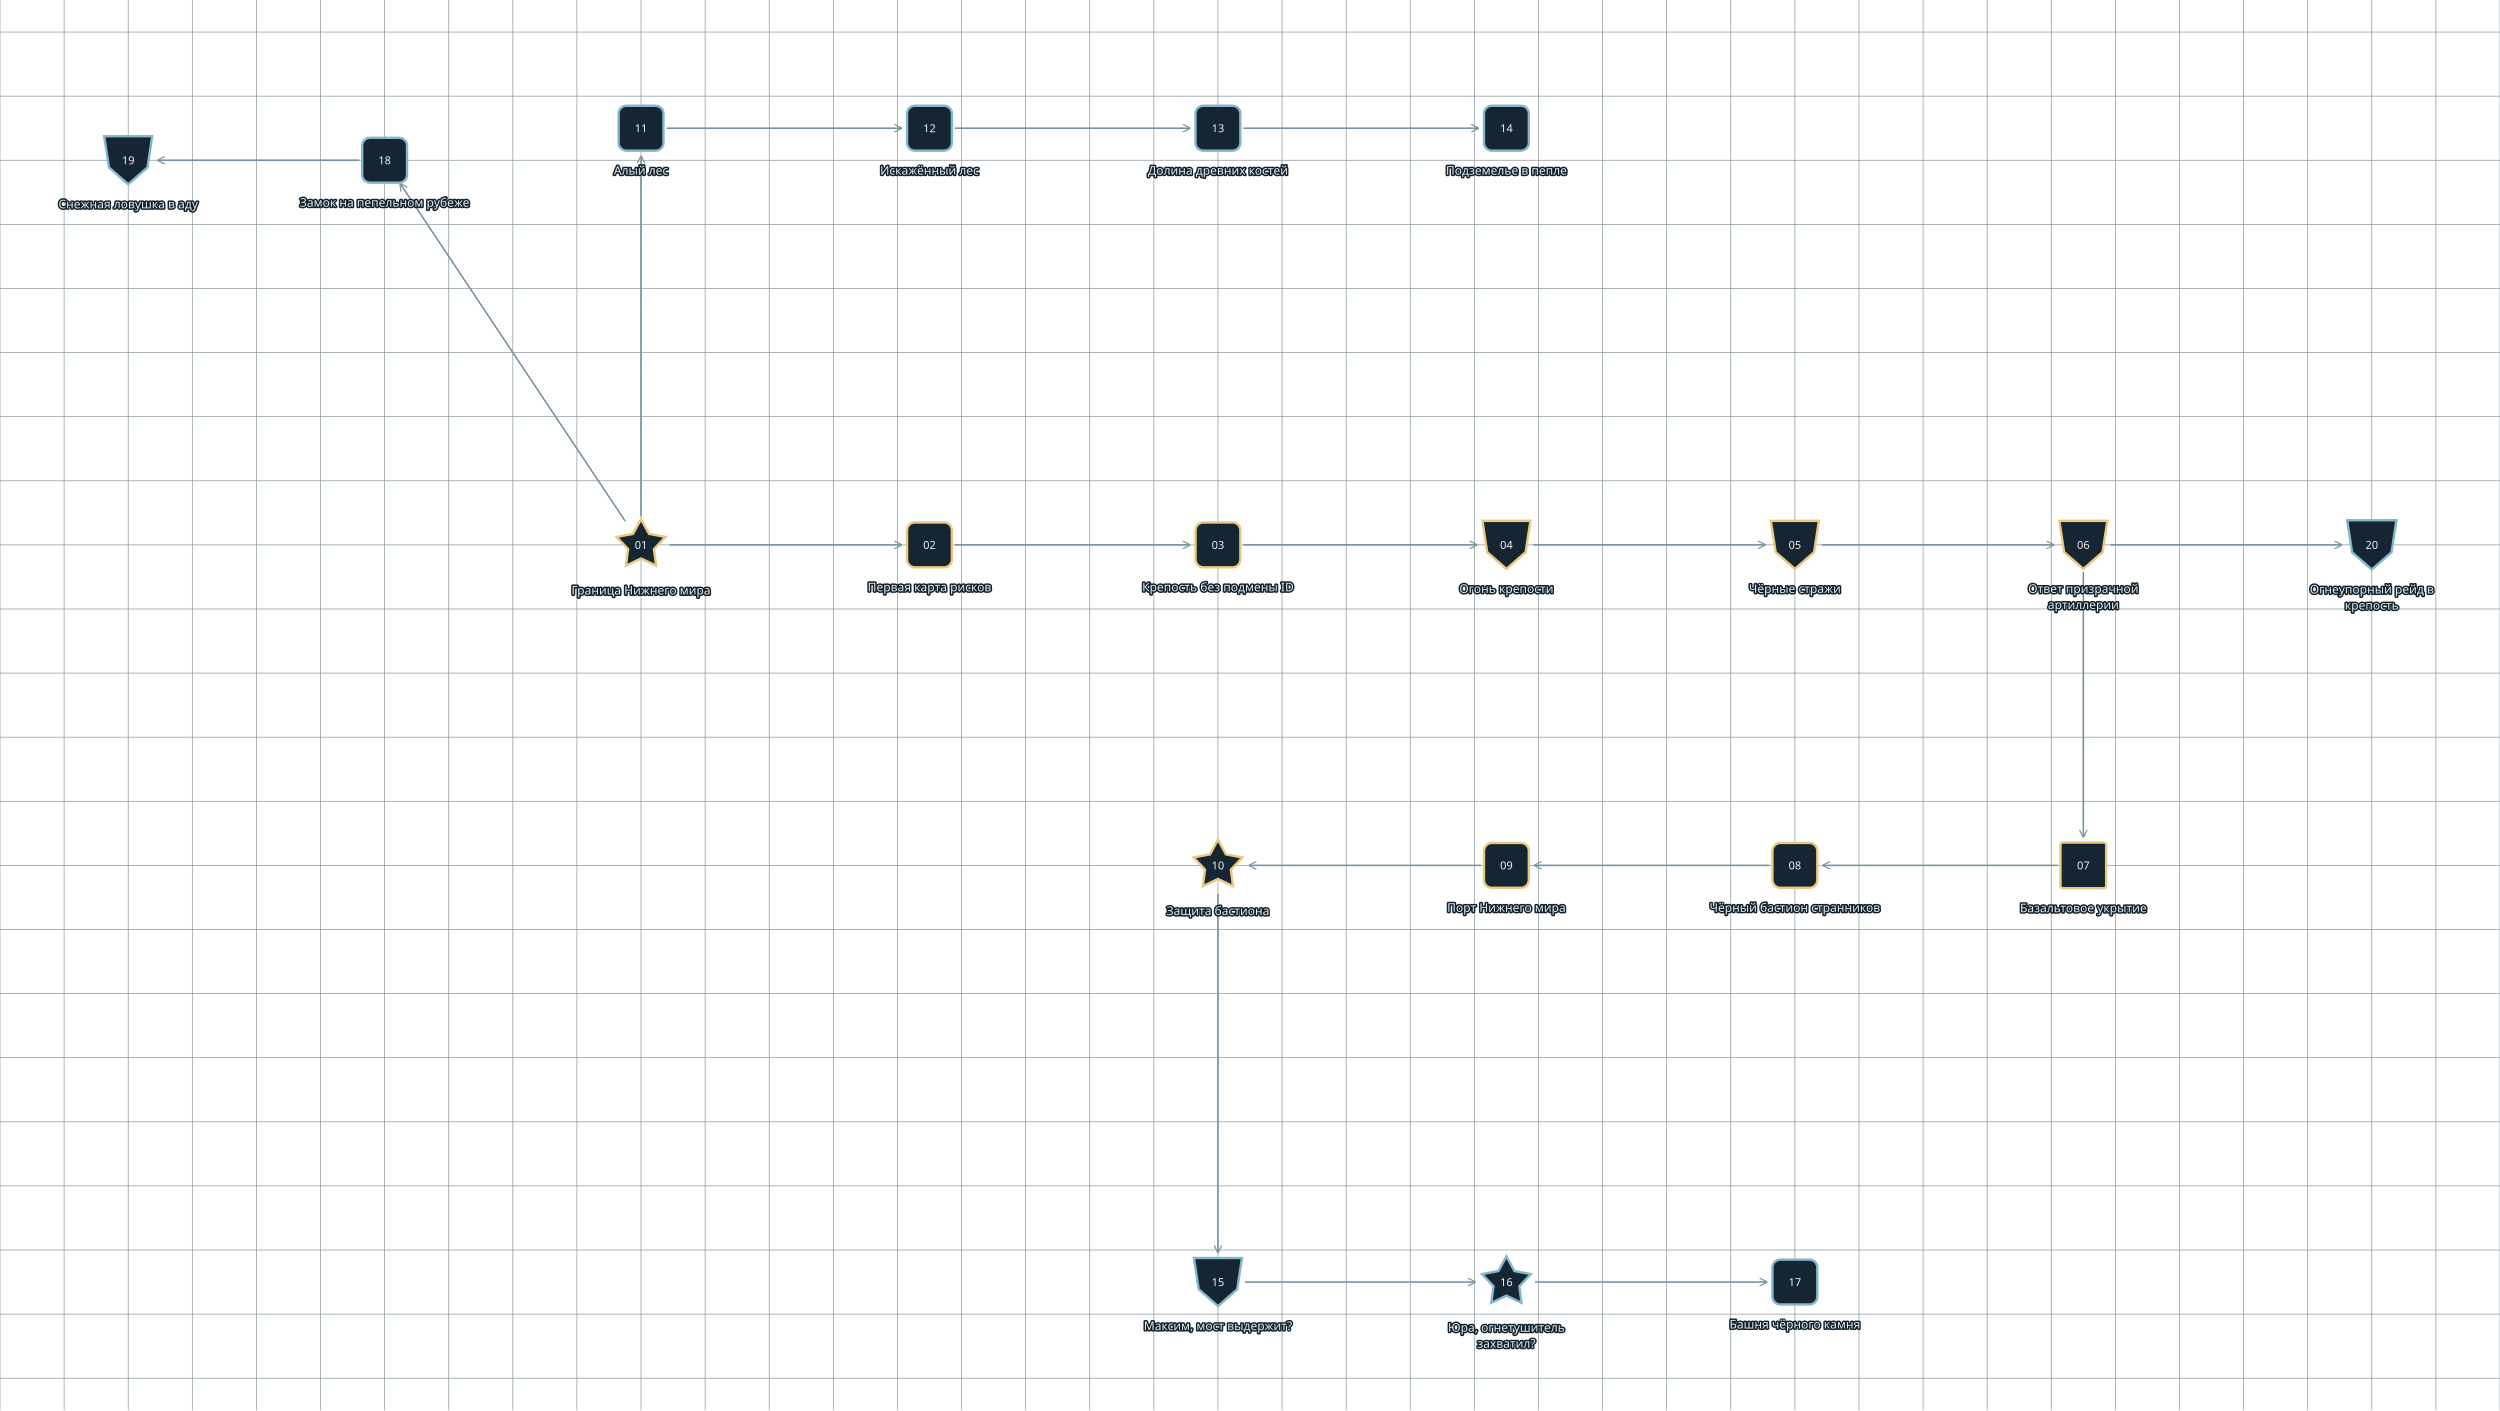
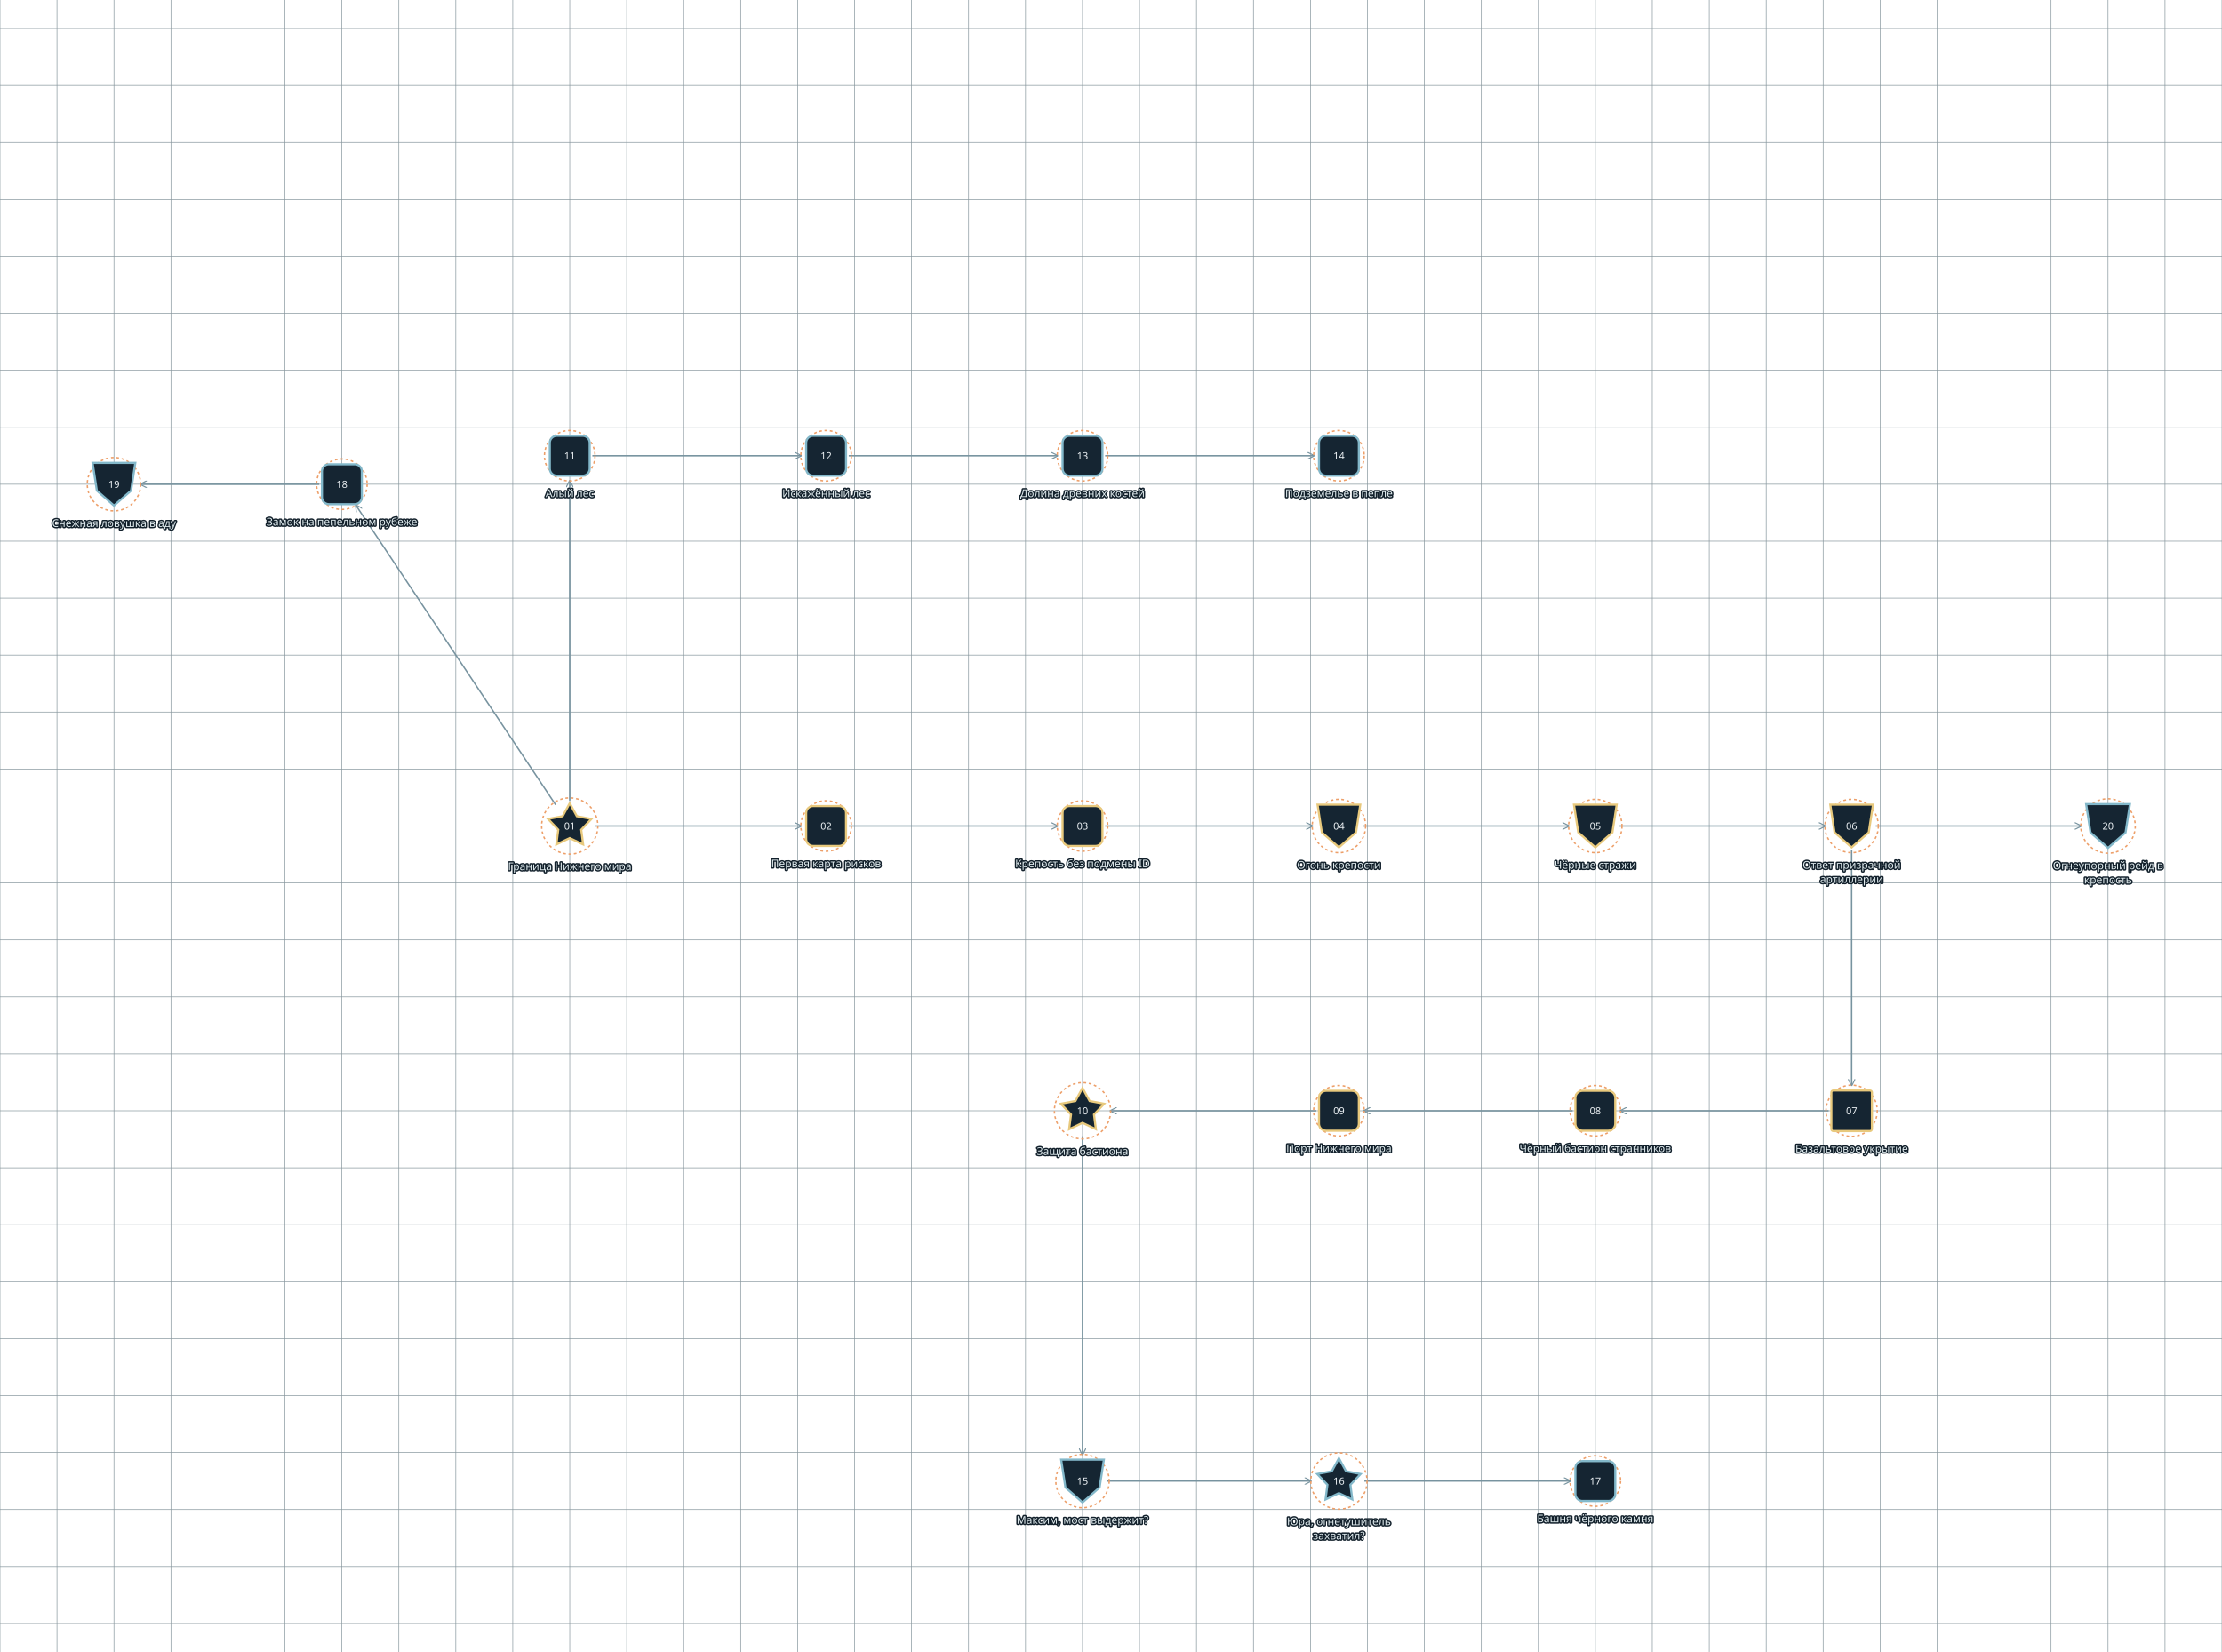
- <svg xmlns="http://www.w3.org/2000/svg" viewBox="-640.00 -544.00 2496.00 1408.00" width="2496.00" height="1408.00" role="img" aria-labelledby="nasledie_netheritage-before-title" data-quest-count="20">
+ <svg xmlns="http://www.w3.org/2000/svg" viewBox="-640.00 -928.00 2496.00 1856.00" width="2496.00" height="1856.00" role="img" aria-labelledby="nasledie_netheritage-before-title" data-quest-count="20">
  <defs>
    <marker id="nasledie_netheritage-before-arrow" markerWidth="8" markerHeight="8" refX="7" refY="4" orient="auto" markerUnits="userSpaceOnUse">
      <path d="M0,0 L8,4 L0,8" fill="none" stroke="#77939f" stroke-width="1.2" />
    </marker>
  </defs>
  <g fill="none" stroke="#24404d" stroke-width="0.7" opacity="0.55" aria-hidden="true">
-     <path d="M -640 -544.00 v 1408.00" />
-     <path d="M -576 -544.00 v 1408.00" />
-     <path d="M -512 -544.00 v 1408.00" />
-     <path d="M -448 -544.00 v 1408.00" />
-     <path d="M -384 -544.00 v 1408.00" />
-     <path d="M -320 -544.00 v 1408.00" />
-     <path d="M -256 -544.00 v 1408.00" />
-     <path d="M -192 -544.00 v 1408.00" />
-     <path d="M -128 -544.00 v 1408.00" />
-     <path d="M -64 -544.00 v 1408.00" />
-     <path d="M 0 -544.00 v 1408.00" />
-     <path d="M 64 -544.00 v 1408.00" />
-     <path d="M 128 -544.00 v 1408.00" />
-     <path d="M 192 -544.00 v 1408.00" />
-     <path d="M 256 -544.00 v 1408.00" />
-     <path d="M 320 -544.00 v 1408.00" />
-     <path d="M 384 -544.00 v 1408.00" />
-     <path d="M 448 -544.00 v 1408.00" />
-     <path d="M 512 -544.00 v 1408.00" />
-     <path d="M 576 -544.00 v 1408.00" />
-     <path d="M 640 -544.00 v 1408.00" />
-     <path d="M 704 -544.00 v 1408.00" />
-     <path d="M 768 -544.00 v 1408.00" />
-     <path d="M 832 -544.00 v 1408.00" />
-     <path d="M 896 -544.00 v 1408.00" />
-     <path d="M 960 -544.00 v 1408.00" />
-     <path d="M 1024 -544.00 v 1408.00" />
-     <path d="M 1088 -544.00 v 1408.00" />
-     <path d="M 1152 -544.00 v 1408.00" />
-     <path d="M 1216 -544.00 v 1408.00" />
-     <path d="M 1280 -544.00 v 1408.00" />
-     <path d="M 1344 -544.00 v 1408.00" />
-     <path d="M 1408 -544.00 v 1408.00" />
-     <path d="M 1472 -544.00 v 1408.00" />
-     <path d="M 1536 -544.00 v 1408.00" />
-     <path d="M 1600 -544.00 v 1408.00" />
-     <path d="M 1664 -544.00 v 1408.00" />
-     <path d="M 1728 -544.00 v 1408.00" />
-     <path d="M 1792 -544.00 v 1408.00" />
-     <path d="M 1856 -544.00 v 1408.00" />
+     <path d="M -640 -928.00 v 1856.00" />
+     <path d="M -576 -928.00 v 1856.00" />
+     <path d="M -512 -928.00 v 1856.00" />
+     <path d="M -448 -928.00 v 1856.00" />
+     <path d="M -384 -928.00 v 1856.00" />
+     <path d="M -320 -928.00 v 1856.00" />
+     <path d="M -256 -928.00 v 1856.00" />
+     <path d="M -192 -928.00 v 1856.00" />
+     <path d="M -128 -928.00 v 1856.00" />
+     <path d="M -64 -928.00 v 1856.00" />
+     <path d="M 0 -928.00 v 1856.00" />
+     <path d="M 64 -928.00 v 1856.00" />
+     <path d="M 128 -928.00 v 1856.00" />
+     <path d="M 192 -928.00 v 1856.00" />
+     <path d="M 256 -928.00 v 1856.00" />
+     <path d="M 320 -928.00 v 1856.00" />
+     <path d="M 384 -928.00 v 1856.00" />
+     <path d="M 448 -928.00 v 1856.00" />
+     <path d="M 512 -928.00 v 1856.00" />
+     <path d="M 576 -928.00 v 1856.00" />
+     <path d="M 640 -928.00 v 1856.00" />
+     <path d="M 704 -928.00 v 1856.00" />
+     <path d="M 768 -928.00 v 1856.00" />
+     <path d="M 832 -928.00 v 1856.00" />
+     <path d="M 896 -928.00 v 1856.00" />
+     <path d="M 960 -928.00 v 1856.00" />
+     <path d="M 1024 -928.00 v 1856.00" />
+     <path d="M 1088 -928.00 v 1856.00" />
+     <path d="M 1152 -928.00 v 1856.00" />
+     <path d="M 1216 -928.00 v 1856.00" />
+     <path d="M 1280 -928.00 v 1856.00" />
+     <path d="M 1344 -928.00 v 1856.00" />
+     <path d="M 1408 -928.00 v 1856.00" />
+     <path d="M 1472 -928.00 v 1856.00" />
+     <path d="M 1536 -928.00 v 1856.00" />
+     <path d="M 1600 -928.00 v 1856.00" />
+     <path d="M 1664 -928.00 v 1856.00" />
+     <path d="M 1728 -928.00 v 1856.00" />
+     <path d="M 1792 -928.00 v 1856.00" />
+     <path d="M 1856 -928.00 v 1856.00" />
+     <path d="M -640.00 -896 h 2496.00" />
+     <path d="M -640.00 -832 h 2496.00" />
+     <path d="M -640.00 -768 h 2496.00" />
+     <path d="M -640.00 -704 h 2496.00" />
+     <path d="M -640.00 -640 h 2496.00" />
+     <path d="M -640.00 -576 h 2496.00" />
    <path d="M -640.00 -512 h 2496.00" />
    <path d="M -640.00 -448 h 2496.00" />
    <path d="M -640.00 -384 h 2496.00" />
    <path d="M -640.00 -320 h 2496.00" />
    <path d="M -640.00 -256 h 2496.00" />
    <path d="M -640.00 -192 h 2496.00" />
    <path d="M -640.00 -128 h 2496.00" />
    <path d="M -640.00 -64 h 2496.00" />
    <path d="M -640.00 0 h 2496.00" />
    <path d="M -640.00 64 h 2496.00" />
    <path d="M -640.00 128 h 2496.00" />
    <path d="M -640.00 192 h 2496.00" />
    <path d="M -640.00 256 h 2496.00" />
    <path d="M -640.00 320 h 2496.00" />
    <path d="M -640.00 384 h 2496.00" />
    <path d="M -640.00 448 h 2496.00" />
    <path d="M -640.00 512 h 2496.00" />
    <path d="M -640.00 576 h 2496.00" />
    <path d="M -640.00 640 h 2496.00" />
    <path d="M -640.00 704 h 2496.00" />
    <path d="M -640.00 768 h 2496.00" />
    <path d="M -640.00 832 h 2496.00" />
+     <path d="M -640.00 896 h 2496.00" />
  </g>
  <g class="dependencies" fill="none" stroke="#77939f" stroke-width="1.6">
    <path data-from="060BA736EF32E9F5" data-to="510C765AAA37753C" d="M 28.60 0.00 L 259.60 0.00" marker-end="url(#nasledie_netheritage-before-arrow)" />
    <path data-from="510C765AAA37753C" data-to="9657C7068A9F33B4" d="M 313.40 0.00 L 547.60 0.00" marker-end="url(#nasledie_netheritage-before-arrow)" />
    <path data-from="9657C7068A9F33B4" data-to="F627CCC35580E95F" d="M 601.40 0.00 L 834.00 0.00" marker-end="url(#nasledie_netheritage-before-arrow)" />
    <path data-from="F627CCC35580E95F" data-to="6FB70B1DE8310B79" d="M 891.00 0.00 L 1122.00 0.00" marker-end="url(#nasledie_netheritage-before-arrow)" />
    <path data-from="6FB70B1DE8310B79" data-to="79E3FF74B36FC7E6" d="M 1179.00 0.00 L 1410.00 0.00" marker-end="url(#nasledie_netheritage-before-arrow)" />
    <path data-from="79E3FF74B36FC7E6" data-to="7714F8F0EED40559" d="M 1440.00 27.00 L 1440.00 291.20" marker-end="url(#nasledie_netheritage-before-arrow)" />
    <path data-from="7714F8F0EED40559" data-to="E3F2CE1B298FF952" d="M 1414.20 320.00 L 1180.40 320.00" marker-end="url(#nasledie_netheritage-before-arrow)" />
    <path data-from="E3F2CE1B298FF952" data-to="831CD896CBC3B75D" d="M 1126.60 320.00 L 892.40 320.00" marker-end="url(#nasledie_netheritage-before-arrow)" />
    <path data-from="831CD896CBC3B75D" data-to="A9D440BF0B39FBFA" d="M 838.60 320.00 L 607.60 320.00" marker-end="url(#nasledie_netheritage-before-arrow)" />
    <path data-from="060BA736EF32E9F5" data-to="FDC38AD8EF13ED6B" d="M 0.00 -28.60 L 0.00 -387.60" marker-end="url(#nasledie_netheritage-before-arrow)" />
    <path data-from="FDC38AD8EF13ED6B" data-to="EB5133ED763E8FEC" d="M 25.40 -416.00 L 259.60 -416.00" marker-end="url(#nasledie_netheritage-before-arrow)" />
    <path data-from="EB5133ED763E8FEC" data-to="F0DECF35C46F0180" d="M 313.40 -416.00 L 547.60 -416.00" marker-end="url(#nasledie_netheritage-before-arrow)" />
    <path data-from="F0DECF35C46F0180" data-to="32389AE05BB9940C" d="M 601.40 -416.00 L 835.60 -416.00" marker-end="url(#nasledie_netheritage-before-arrow)" />
    <path data-from="A9D440BF0B39FBFA" data-to="E9E05E2FD9CC70E0" d="M 576.00 348.60 L 576.00 706.00" marker-end="url(#nasledie_netheritage-before-arrow)" />
    <path data-from="E9E05E2FD9CC70E0" data-to="AA22526FD2483C34" d="M 603.00 736.00 L 832.40 736.00" marker-end="url(#nasledie_netheritage-before-arrow)" />
    <path data-from="AA22526FD2483C34" data-to="3F66C4154E21D0F4" d="M 892.60 736.00 L 1123.60 736.00" marker-end="url(#nasledie_netheritage-before-arrow)" />
    <path data-from="060BA736EF32E9F5" data-to="C1CEC3D998651E9C" d="M -15.86 -23.80 L -240.25 -360.37" marker-end="url(#nasledie_netheritage-before-arrow)" />
    <path data-from="C1CEC3D998651E9C" data-to="057308B8365632F8" d="M -281.40 -384.00 L -482.00 -384.00" marker-end="url(#nasledie_netheritage-before-arrow)" />
    <path data-from="79E3FF74B36FC7E6" data-to="16246ABD1F6A02BF" d="M 1467.00 0.00 L 1697.40 0.00" marker-end="url(#nasledie_netheritage-before-arrow)" />
  </g>
  <g class="quests" font-family="system-ui, sans-serif" text-anchor="middle">
    <g data-quest-id="060BA736EF32E9F5" tabindex="0" role="button" aria-label="Граница Нижнего мира" transform="translate(0.00,0.00)" style="cursor:pointer">
+       <circle class="change-ring" r="31.60" fill="none" stroke="#ed9f69" stroke-width="1.6" stroke-dasharray="3 3" />
      <circle class="selection-ring" r="35.60" fill="none" stroke="#f4f7fc" stroke-width="3" visibility="hidden" />
-       <polygon points="0.00,-25.60 7.98,-10.98 24.35,-7.91 12.90,4.19 15.05,20.71 0.00,13.57 -15.05,20.71 -12.90,4.19 -24.35,-7.91 -7.98,-10.98" fill="#152532" stroke="#e8c97d" stroke-width="2.4" />
+       <polygon points="0.00,-25.60 7.98,-10.98 24.35,-7.91 12.90,4.19 15.05,20.71 0.00,13.57 -15.05,20.71 -12.90,4.19 -24.35,-7.91 -7.98,-10.98" class="quest-frame" fill="#152532" stroke="#e8c97d" stroke-width="2.4" />
      <text y="4" font-size="11" fill="#edf2f5" pointer-events="none">01</text>
      <text class="quest-label" y="49.60" font-size="12" fill="#e2edf0" paint-order="stroke" stroke="#12202b" stroke-width="3" stroke-linejoin="round" pointer-events="none">Граница Нижнего мира</text>
    </g>
    <g data-quest-id="510C765AAA37753C" tabindex="0" role="button" aria-label="Первая карта рисков" transform="translate(288.00,0.00)" style="cursor:pointer">
-       <circle class="selection-ring" r="32.40" fill="none" stroke="#f4f7fc" stroke-width="3" visibility="hidden" />
-       <rect x="-22.40" y="-22.40" width="44.80" height="44.80" rx="7.84" fill="#152532" stroke="#e8c97d" stroke-width="2.4" />
+       <circle class="change-ring" r="28.40" fill="none" stroke="#ed9f69" stroke-width="1.6" stroke-dasharray="3 3" />
+       <circle class="selection-ring" r="32.40" fill="none" stroke="#f4f7fc" stroke-width="3" visibility="hidden" />
+       <rect x="-22.40" y="-22.40" width="44.80" height="44.80" rx="7.84" class="quest-frame" fill="#152532" stroke="#e8c97d" stroke-width="2.4" />
      <text y="4" font-size="11" fill="#edf2f5" pointer-events="none">02</text>
      <text class="quest-label" y="46.40" font-size="12" fill="#e2edf0" paint-order="stroke" stroke="#12202b" stroke-width="3" stroke-linejoin="round" pointer-events="none">Первая карта рисков</text>
    </g>
    <g data-quest-id="9657C7068A9F33B4" tabindex="0" role="button" aria-label="Крепость без подмены ID" transform="translate(576.00,0.00)" style="cursor:pointer">
-       <circle class="selection-ring" r="32.40" fill="none" stroke="#f4f7fc" stroke-width="3" visibility="hidden" />
-       <rect x="-22.40" y="-22.40" width="44.80" height="44.80" rx="7.84" fill="#152532" stroke="#e8c97d" stroke-width="2.4" />
+       <circle class="change-ring" r="28.40" fill="none" stroke="#ed9f69" stroke-width="1.6" stroke-dasharray="3 3" />
+       <circle class="selection-ring" r="32.40" fill="none" stroke="#f4f7fc" stroke-width="3" visibility="hidden" />
+       <rect x="-22.40" y="-22.40" width="44.80" height="44.80" rx="7.84" class="quest-frame" fill="#152532" stroke="#e8c97d" stroke-width="2.4" />
      <text y="4" font-size="11" fill="#edf2f5" pointer-events="none">03</text>
      <text class="quest-label" y="46.40" font-size="12" fill="#e2edf0" paint-order="stroke" stroke="#12202b" stroke-width="3" stroke-linejoin="round" pointer-events="none">Крепость без подмены ID</text>
    </g>
    <g data-quest-id="F627CCC35580E95F" tabindex="0" role="button" aria-label="Огонь крепости" transform="translate(864.00,0.00)" style="cursor:pointer">
-       <circle class="selection-ring" r="34.00" fill="none" stroke="#f4f7fc" stroke-width="3" visibility="hidden" />
-       <polygon points="-24.00,-24.00 24.00,-24.00 19.20,7.20 0.00,24.00 -19.20,7.20" fill="#152532" stroke="#e8c97d" stroke-width="2.4" />
+       <circle class="change-ring" r="30.00" fill="none" stroke="#ed9f69" stroke-width="1.6" stroke-dasharray="3 3" />
+       <circle class="selection-ring" r="34.00" fill="none" stroke="#f4f7fc" stroke-width="3" visibility="hidden" />
+       <polygon points="-24.00,-24.00 24.00,-24.00 19.20,7.20 0.00,24.00 -19.20,7.20" class="quest-frame" fill="#152532" stroke="#e8c97d" stroke-width="2.4" />
      <text y="4" font-size="11" fill="#edf2f5" pointer-events="none">04</text>
      <text class="quest-label" y="48.00" font-size="12" fill="#e2edf0" paint-order="stroke" stroke="#12202b" stroke-width="3" stroke-linejoin="round" pointer-events="none">Огонь крепости</text>
    </g>
    <g data-quest-id="6FB70B1DE8310B79" tabindex="0" role="button" aria-label="Чёрные стражи" transform="translate(1152.00,0.00)" style="cursor:pointer">
-       <circle class="selection-ring" r="34.00" fill="none" stroke="#f4f7fc" stroke-width="3" visibility="hidden" />
-       <polygon points="-24.00,-24.00 24.00,-24.00 19.20,7.20 0.00,24.00 -19.20,7.20" fill="#152532" stroke="#e8c97d" stroke-width="2.4" />
+       <circle class="change-ring" r="30.00" fill="none" stroke="#ed9f69" stroke-width="1.6" stroke-dasharray="3 3" />
+       <circle class="selection-ring" r="34.00" fill="none" stroke="#f4f7fc" stroke-width="3" visibility="hidden" />
+       <polygon points="-24.00,-24.00 24.00,-24.00 19.20,7.20 0.00,24.00 -19.20,7.20" class="quest-frame" fill="#152532" stroke="#e8c97d" stroke-width="2.4" />
      <text y="4" font-size="11" fill="#edf2f5" pointer-events="none">05</text>
      <text class="quest-label" y="48.00" font-size="12" fill="#e2edf0" paint-order="stroke" stroke="#12202b" stroke-width="3" stroke-linejoin="round" pointer-events="none">Чёрные стражи</text>
    </g>
    <g data-quest-id="79E3FF74B36FC7E6" tabindex="0" role="button" aria-label="Ответ призрачной артиллерии" transform="translate(1440.00,0.00)" style="cursor:pointer">
-       <circle class="selection-ring" r="34.00" fill="none" stroke="#f4f7fc" stroke-width="3" visibility="hidden" />
-       <polygon points="-24.00,-24.00 24.00,-24.00 19.20,7.20 0.00,24.00 -19.20,7.20" fill="#152532" stroke="#e8c97d" stroke-width="2.4" />
+       <circle class="change-ring" r="30.00" fill="none" stroke="#ed9f69" stroke-width="1.6" stroke-dasharray="3 3" />
+       <circle class="selection-ring" r="34.00" fill="none" stroke="#f4f7fc" stroke-width="3" visibility="hidden" />
+       <polygon points="-24.00,-24.00 24.00,-24.00 19.20,7.20 0.00,24.00 -19.20,7.20" class="quest-frame" fill="#152532" stroke="#e8c97d" stroke-width="2.4" />
      <text y="4" font-size="11" fill="#edf2f5" pointer-events="none">06</text>
      <text class="quest-label" y="48.00" font-size="12" fill="#e2edf0" paint-order="stroke" stroke="#12202b" stroke-width="3" stroke-linejoin="round" pointer-events="none">Ответ призрачной</text>
      <text class="quest-label" y="64.00" font-size="12" fill="#e2edf0" paint-order="stroke" stroke="#12202b" stroke-width="3" stroke-linejoin="round" pointer-events="none">артиллерии</text>
    </g>
    <g data-quest-id="7714F8F0EED40559" tabindex="0" role="button" aria-label="Базальтовое укрытие" transform="translate(1440.00,320.00)" style="cursor:pointer">
+       <circle class="change-ring" r="28.80" fill="none" stroke="#ed9f69" stroke-width="1.6" stroke-dasharray="3 3" />
      <circle class="selection-ring" r="32.80" fill="none" stroke="#f4f7fc" stroke-width="3" visibility="hidden" />
-       <rect x="-22.80" y="-22.80" width="45.60" height="45.60" rx="2.28" fill="#152532" stroke="#e8c97d" stroke-width="2.4" />
+       <rect x="-22.80" y="-22.80" width="45.60" height="45.60" rx="2.28" class="quest-frame" fill="#152532" stroke="#e8c97d" stroke-width="2.4" />
      <text y="4" font-size="11" fill="#edf2f5" pointer-events="none">07</text>
      <text class="quest-label" y="46.80" font-size="12" fill="#e2edf0" paint-order="stroke" stroke="#12202b" stroke-width="3" stroke-linejoin="round" pointer-events="none">Базальтовое укрытие</text>
    </g>
    <g data-quest-id="E3F2CE1B298FF952" tabindex="0" role="button" aria-label="Чёрный бастион странников" transform="translate(1152.00,320.00)" style="cursor:pointer">
-       <circle class="selection-ring" r="32.40" fill="none" stroke="#f4f7fc" stroke-width="3" visibility="hidden" />
-       <rect x="-22.40" y="-22.40" width="44.80" height="44.80" rx="7.84" fill="#152532" stroke="#e8c97d" stroke-width="2.4" />
+       <circle class="change-ring" r="28.40" fill="none" stroke="#ed9f69" stroke-width="1.6" stroke-dasharray="3 3" />
+       <circle class="selection-ring" r="32.40" fill="none" stroke="#f4f7fc" stroke-width="3" visibility="hidden" />
+       <rect x="-22.40" y="-22.40" width="44.80" height="44.80" rx="7.84" class="quest-frame" fill="#152532" stroke="#e8c97d" stroke-width="2.4" />
      <text y="4" font-size="11" fill="#edf2f5" pointer-events="none">08</text>
      <text class="quest-label" y="46.40" font-size="12" fill="#e2edf0" paint-order="stroke" stroke="#12202b" stroke-width="3" stroke-linejoin="round" pointer-events="none">Чёрный бастион странников</text>
    </g>
    <g data-quest-id="831CD896CBC3B75D" tabindex="0" role="button" aria-label="Порт Нижнего мира" transform="translate(864.00,320.00)" style="cursor:pointer">
-       <circle class="selection-ring" r="32.40" fill="none" stroke="#f4f7fc" stroke-width="3" visibility="hidden" />
-       <rect x="-22.40" y="-22.40" width="44.80" height="44.80" rx="7.84" fill="#152532" stroke="#e8c97d" stroke-width="2.4" />
+       <circle class="change-ring" r="28.40" fill="none" stroke="#ed9f69" stroke-width="1.6" stroke-dasharray="3 3" />
+       <circle class="selection-ring" r="32.40" fill="none" stroke="#f4f7fc" stroke-width="3" visibility="hidden" />
+       <rect x="-22.40" y="-22.40" width="44.80" height="44.80" rx="7.84" class="quest-frame" fill="#152532" stroke="#e8c97d" stroke-width="2.4" />
      <text y="4" font-size="11" fill="#edf2f5" pointer-events="none">09</text>
      <text class="quest-label" y="46.40" font-size="12" fill="#e2edf0" paint-order="stroke" stroke="#12202b" stroke-width="3" stroke-linejoin="round" pointer-events="none">Порт Нижнего мира</text>
    </g>
    <g data-quest-id="A9D440BF0B39FBFA" tabindex="0" role="button" aria-label="Защита бастиона" transform="translate(576.00,320.00)" style="cursor:pointer">
+       <circle class="change-ring" r="31.60" fill="none" stroke="#ed9f69" stroke-width="1.6" stroke-dasharray="3 3" />
      <circle class="selection-ring" r="35.60" fill="none" stroke="#f4f7fc" stroke-width="3" visibility="hidden" />
-       <polygon points="0.00,-25.60 7.98,-10.98 24.35,-7.91 12.90,4.19 15.05,20.71 0.00,13.57 -15.05,20.71 -12.90,4.19 -24.35,-7.91 -7.98,-10.98" fill="#152532" stroke="#e8c97d" stroke-width="2.4" />
+       <polygon points="0.00,-25.60 7.98,-10.98 24.35,-7.91 12.90,4.19 15.05,20.71 0.00,13.57 -15.05,20.71 -12.90,4.19 -24.35,-7.91 -7.98,-10.98" class="quest-frame" fill="#152532" stroke="#e8c97d" stroke-width="2.4" />
      <text y="4" font-size="11" fill="#edf2f5" pointer-events="none">10</text>
      <text class="quest-label" y="49.60" font-size="12" fill="#e2edf0" paint-order="stroke" stroke="#12202b" stroke-width="3" stroke-linejoin="round" pointer-events="none">Защита бастиона</text>
    </g>
    <g data-quest-id="FDC38AD8EF13ED6B" tabindex="0" role="button" aria-label="Алый лес" transform="translate(0.00,-416.00)" style="cursor:pointer">
-       <circle class="selection-ring" r="32.40" fill="none" stroke="#f4f7fc" stroke-width="3" visibility="hidden" />
-       <rect x="-22.40" y="-22.40" width="44.80" height="44.80" rx="7.84" fill="#152532" stroke="#83b8ca" stroke-width="2.4" />
+       <circle class="change-ring" r="28.40" fill="none" stroke="#ed9f69" stroke-width="1.6" stroke-dasharray="3 3" />
+       <circle class="selection-ring" r="32.40" fill="none" stroke="#f4f7fc" stroke-width="3" visibility="hidden" />
+       <rect x="-22.40" y="-22.40" width="44.80" height="44.80" rx="7.84" class="quest-frame" fill="#152532" stroke="#83b8ca" stroke-width="2.4" />
      <text y="4" font-size="11" fill="#edf2f5" pointer-events="none">11</text>
      <text class="quest-label" y="46.40" font-size="12" fill="#e2edf0" paint-order="stroke" stroke="#12202b" stroke-width="3" stroke-linejoin="round" pointer-events="none">Алый лес</text>
    </g>
    <g data-quest-id="EB5133ED763E8FEC" tabindex="0" role="button" aria-label="Искажённый лес" transform="translate(288.00,-416.00)" style="cursor:pointer">
-       <circle class="selection-ring" r="32.40" fill="none" stroke="#f4f7fc" stroke-width="3" visibility="hidden" />
-       <rect x="-22.40" y="-22.40" width="44.80" height="44.80" rx="7.84" fill="#152532" stroke="#83b8ca" stroke-width="2.4" />
+       <circle class="change-ring" r="28.40" fill="none" stroke="#ed9f69" stroke-width="1.6" stroke-dasharray="3 3" />
+       <circle class="selection-ring" r="32.40" fill="none" stroke="#f4f7fc" stroke-width="3" visibility="hidden" />
+       <rect x="-22.40" y="-22.40" width="44.80" height="44.80" rx="7.84" class="quest-frame" fill="#152532" stroke="#83b8ca" stroke-width="2.4" />
      <text y="4" font-size="11" fill="#edf2f5" pointer-events="none">12</text>
      <text class="quest-label" y="46.40" font-size="12" fill="#e2edf0" paint-order="stroke" stroke="#12202b" stroke-width="3" stroke-linejoin="round" pointer-events="none">Искажённый лес</text>
    </g>
    <g data-quest-id="F0DECF35C46F0180" tabindex="0" role="button" aria-label="Долина древних костей" transform="translate(576.00,-416.00)" style="cursor:pointer">
-       <circle class="selection-ring" r="32.40" fill="none" stroke="#f4f7fc" stroke-width="3" visibility="hidden" />
-       <rect x="-22.40" y="-22.40" width="44.80" height="44.80" rx="7.84" fill="#152532" stroke="#83b8ca" stroke-width="2.4" />
+       <circle class="change-ring" r="28.40" fill="none" stroke="#ed9f69" stroke-width="1.6" stroke-dasharray="3 3" />
+       <circle class="selection-ring" r="32.40" fill="none" stroke="#f4f7fc" stroke-width="3" visibility="hidden" />
+       <rect x="-22.40" y="-22.40" width="44.80" height="44.80" rx="7.84" class="quest-frame" fill="#152532" stroke="#83b8ca" stroke-width="2.4" />
      <text y="4" font-size="11" fill="#edf2f5" pointer-events="none">13</text>
      <text class="quest-label" y="46.40" font-size="12" fill="#e2edf0" paint-order="stroke" stroke="#12202b" stroke-width="3" stroke-linejoin="round" pointer-events="none">Долина древних костей</text>
    </g>
    <g data-quest-id="32389AE05BB9940C" tabindex="0" role="button" aria-label="Подземелье в пепле" transform="translate(864.00,-416.00)" style="cursor:pointer">
-       <circle class="selection-ring" r="32.40" fill="none" stroke="#f4f7fc" stroke-width="3" visibility="hidden" />
-       <rect x="-22.40" y="-22.40" width="44.80" height="44.80" rx="7.84" fill="#152532" stroke="#83b8ca" stroke-width="2.4" />
+       <circle class="change-ring" r="28.40" fill="none" stroke="#ed9f69" stroke-width="1.6" stroke-dasharray="3 3" />
+       <circle class="selection-ring" r="32.40" fill="none" stroke="#f4f7fc" stroke-width="3" visibility="hidden" />
+       <rect x="-22.40" y="-22.40" width="44.80" height="44.80" rx="7.84" class="quest-frame" fill="#152532" stroke="#83b8ca" stroke-width="2.4" />
      <text y="4" font-size="11" fill="#edf2f5" pointer-events="none">14</text>
      <text class="quest-label" y="46.40" font-size="12" fill="#e2edf0" paint-order="stroke" stroke="#12202b" stroke-width="3" stroke-linejoin="round" pointer-events="none">Подземелье в пепле</text>
    </g>
    <g data-quest-id="E9E05E2FD9CC70E0" tabindex="0" role="button" aria-label="Максим, мост выдержит?" transform="translate(576.00,736.00)" style="cursor:pointer">
-       <circle class="selection-ring" r="34.00" fill="none" stroke="#f4f7fc" stroke-width="3" visibility="hidden" />
-       <polygon points="-24.00,-24.00 24.00,-24.00 19.20,7.20 0.00,24.00 -19.20,7.20" fill="#152532" stroke="#83b8ca" stroke-width="2.4" />
+       <circle class="change-ring" r="30.00" fill="none" stroke="#ed9f69" stroke-width="1.6" stroke-dasharray="3 3" />
+       <circle class="selection-ring" r="34.00" fill="none" stroke="#f4f7fc" stroke-width="3" visibility="hidden" />
+       <polygon points="-24.00,-24.00 24.00,-24.00 19.20,7.20 0.00,24.00 -19.20,7.20" class="quest-frame" fill="#152532" stroke="#83b8ca" stroke-width="2.4" />
      <text y="4" font-size="11" fill="#edf2f5" pointer-events="none">15</text>
      <text class="quest-label" y="48.00" font-size="12" fill="#e2edf0" paint-order="stroke" stroke="#12202b" stroke-width="3" stroke-linejoin="round" pointer-events="none">Максим, мост выдержит?</text>
    </g>
    <g data-quest-id="AA22526FD2483C34" tabindex="0" role="button" aria-label="Юра, огнетушитель захватил?" transform="translate(864.00,736.00)" style="cursor:pointer">
+       <circle class="change-ring" r="31.60" fill="none" stroke="#ed9f69" stroke-width="1.6" stroke-dasharray="3 3" />
      <circle class="selection-ring" r="35.60" fill="none" stroke="#f4f7fc" stroke-width="3" visibility="hidden" />
-       <polygon points="0.00,-25.60 7.98,-10.98 24.35,-7.91 12.90,4.19 15.05,20.71 0.00,13.57 -15.05,20.71 -12.90,4.19 -24.35,-7.91 -7.98,-10.98" fill="#152532" stroke="#83b8ca" stroke-width="2.4" />
+       <polygon points="0.00,-25.60 7.98,-10.98 24.35,-7.91 12.90,4.19 15.05,20.71 0.00,13.57 -15.05,20.71 -12.90,4.19 -24.35,-7.91 -7.98,-10.98" class="quest-frame" fill="#152532" stroke="#83b8ca" stroke-width="2.4" />
      <text y="4" font-size="11" fill="#edf2f5" pointer-events="none">16</text>
      <text class="quest-label" y="49.60" font-size="12" fill="#e2edf0" paint-order="stroke" stroke="#12202b" stroke-width="3" stroke-linejoin="round" pointer-events="none">Юра, огнетушитель</text>
      <text class="quest-label" y="65.60" font-size="12" fill="#e2edf0" paint-order="stroke" stroke="#12202b" stroke-width="3" stroke-linejoin="round" pointer-events="none">захватил?</text>
    </g>
    <g data-quest-id="3F66C4154E21D0F4" tabindex="0" role="button" aria-label="Башня чёрного камня" transform="translate(1152.00,736.00)" style="cursor:pointer">
-       <circle class="selection-ring" r="32.40" fill="none" stroke="#f4f7fc" stroke-width="3" visibility="hidden" />
-       <rect x="-22.40" y="-22.40" width="44.80" height="44.80" rx="7.84" fill="#152532" stroke="#83b8ca" stroke-width="2.4" />
+       <circle class="change-ring" r="28.40" fill="none" stroke="#ed9f69" stroke-width="1.6" stroke-dasharray="3 3" />
+       <circle class="selection-ring" r="32.40" fill="none" stroke="#f4f7fc" stroke-width="3" visibility="hidden" />
+       <rect x="-22.40" y="-22.40" width="44.80" height="44.80" rx="7.84" class="quest-frame" fill="#152532" stroke="#83b8ca" stroke-width="2.4" />
      <text y="4" font-size="11" fill="#edf2f5" pointer-events="none">17</text>
      <text class="quest-label" y="46.40" font-size="12" fill="#e2edf0" paint-order="stroke" stroke="#12202b" stroke-width="3" stroke-linejoin="round" pointer-events="none">Башня чёрного камня</text>
    </g>
    <g data-quest-id="C1CEC3D998651E9C" tabindex="0" role="button" aria-label="Замок на пепельном рубеже" transform="translate(-256.00,-384.00)" style="cursor:pointer">
-       <circle class="selection-ring" r="32.40" fill="none" stroke="#f4f7fc" stroke-width="3" visibility="hidden" />
-       <rect x="-22.40" y="-22.40" width="44.80" height="44.80" rx="7.84" fill="#152532" stroke="#83b8ca" stroke-width="2.4" />
+       <circle class="change-ring" r="28.40" fill="none" stroke="#ed9f69" stroke-width="1.6" stroke-dasharray="3 3" />
+       <circle class="selection-ring" r="32.40" fill="none" stroke="#f4f7fc" stroke-width="3" visibility="hidden" />
+       <rect x="-22.40" y="-22.40" width="44.80" height="44.80" rx="7.84" class="quest-frame" fill="#152532" stroke="#83b8ca" stroke-width="2.4" />
      <text y="4" font-size="11" fill="#edf2f5" pointer-events="none">18</text>
      <text class="quest-label" y="46.40" font-size="12" fill="#e2edf0" paint-order="stroke" stroke="#12202b" stroke-width="3" stroke-linejoin="round" pointer-events="none">Замок на пепельном рубеже</text>
    </g>
    <g data-quest-id="057308B8365632F8" tabindex="0" role="button" aria-label="Снежная ловушка в аду" transform="translate(-512.00,-384.00)" style="cursor:pointer">
-       <circle class="selection-ring" r="34.00" fill="none" stroke="#f4f7fc" stroke-width="3" visibility="hidden" />
-       <polygon points="-24.00,-24.00 24.00,-24.00 19.20,7.20 0.00,24.00 -19.20,7.20" fill="#152532" stroke="#83b8ca" stroke-width="2.4" />
+       <circle class="change-ring" r="30.00" fill="none" stroke="#ed9f69" stroke-width="1.6" stroke-dasharray="3 3" />
+       <circle class="selection-ring" r="34.00" fill="none" stroke="#f4f7fc" stroke-width="3" visibility="hidden" />
+       <polygon points="-24.00,-24.00 24.00,-24.00 19.20,7.20 0.00,24.00 -19.20,7.20" class="quest-frame" fill="#152532" stroke="#83b8ca" stroke-width="2.4" />
      <text y="4" font-size="11" fill="#edf2f5" pointer-events="none">19</text>
      <text class="quest-label" y="48.00" font-size="12" fill="#e2edf0" paint-order="stroke" stroke="#12202b" stroke-width="3" stroke-linejoin="round" pointer-events="none">Снежная ловушка в аду</text>
    </g>
    <g data-quest-id="16246ABD1F6A02BF" tabindex="0" role="button" aria-label="Огнеупорный рейд в крепость" transform="translate(1728.00,0.00)" style="cursor:pointer">
+       <circle class="change-ring" r="30.60" fill="none" stroke="#ed9f69" stroke-width="1.6" stroke-dasharray="3 3" />
      <circle class="selection-ring" r="34.60" fill="none" stroke="#f4f7fc" stroke-width="3" visibility="hidden" />
-       <polygon points="-24.60,-24.60 24.60,-24.60 19.68,7.38 0.00,24.60 -19.68,7.38" fill="#152532" stroke="#83b8ca" stroke-width="2.4" />
+       <polygon points="-24.60,-24.60 24.60,-24.60 19.68,7.38 0.00,24.60 -19.68,7.38" class="quest-frame" fill="#152532" stroke="#83b8ca" stroke-width="2.4" />
      <text y="4" font-size="11" fill="#edf2f5" pointer-events="none">20</text>
      <text class="quest-label" y="48.60" font-size="12" fill="#e2edf0" paint-order="stroke" stroke="#12202b" stroke-width="3" stroke-linejoin="round" pointer-events="none">Огнеупорный рейд в</text>
      <text class="quest-label" y="64.60" font-size="12" fill="#e2edf0" paint-order="stroke" stroke="#12202b" stroke-width="3" stroke-linejoin="round" pointer-events="none">крепость</text>
    </g>
  </g>
</svg>
